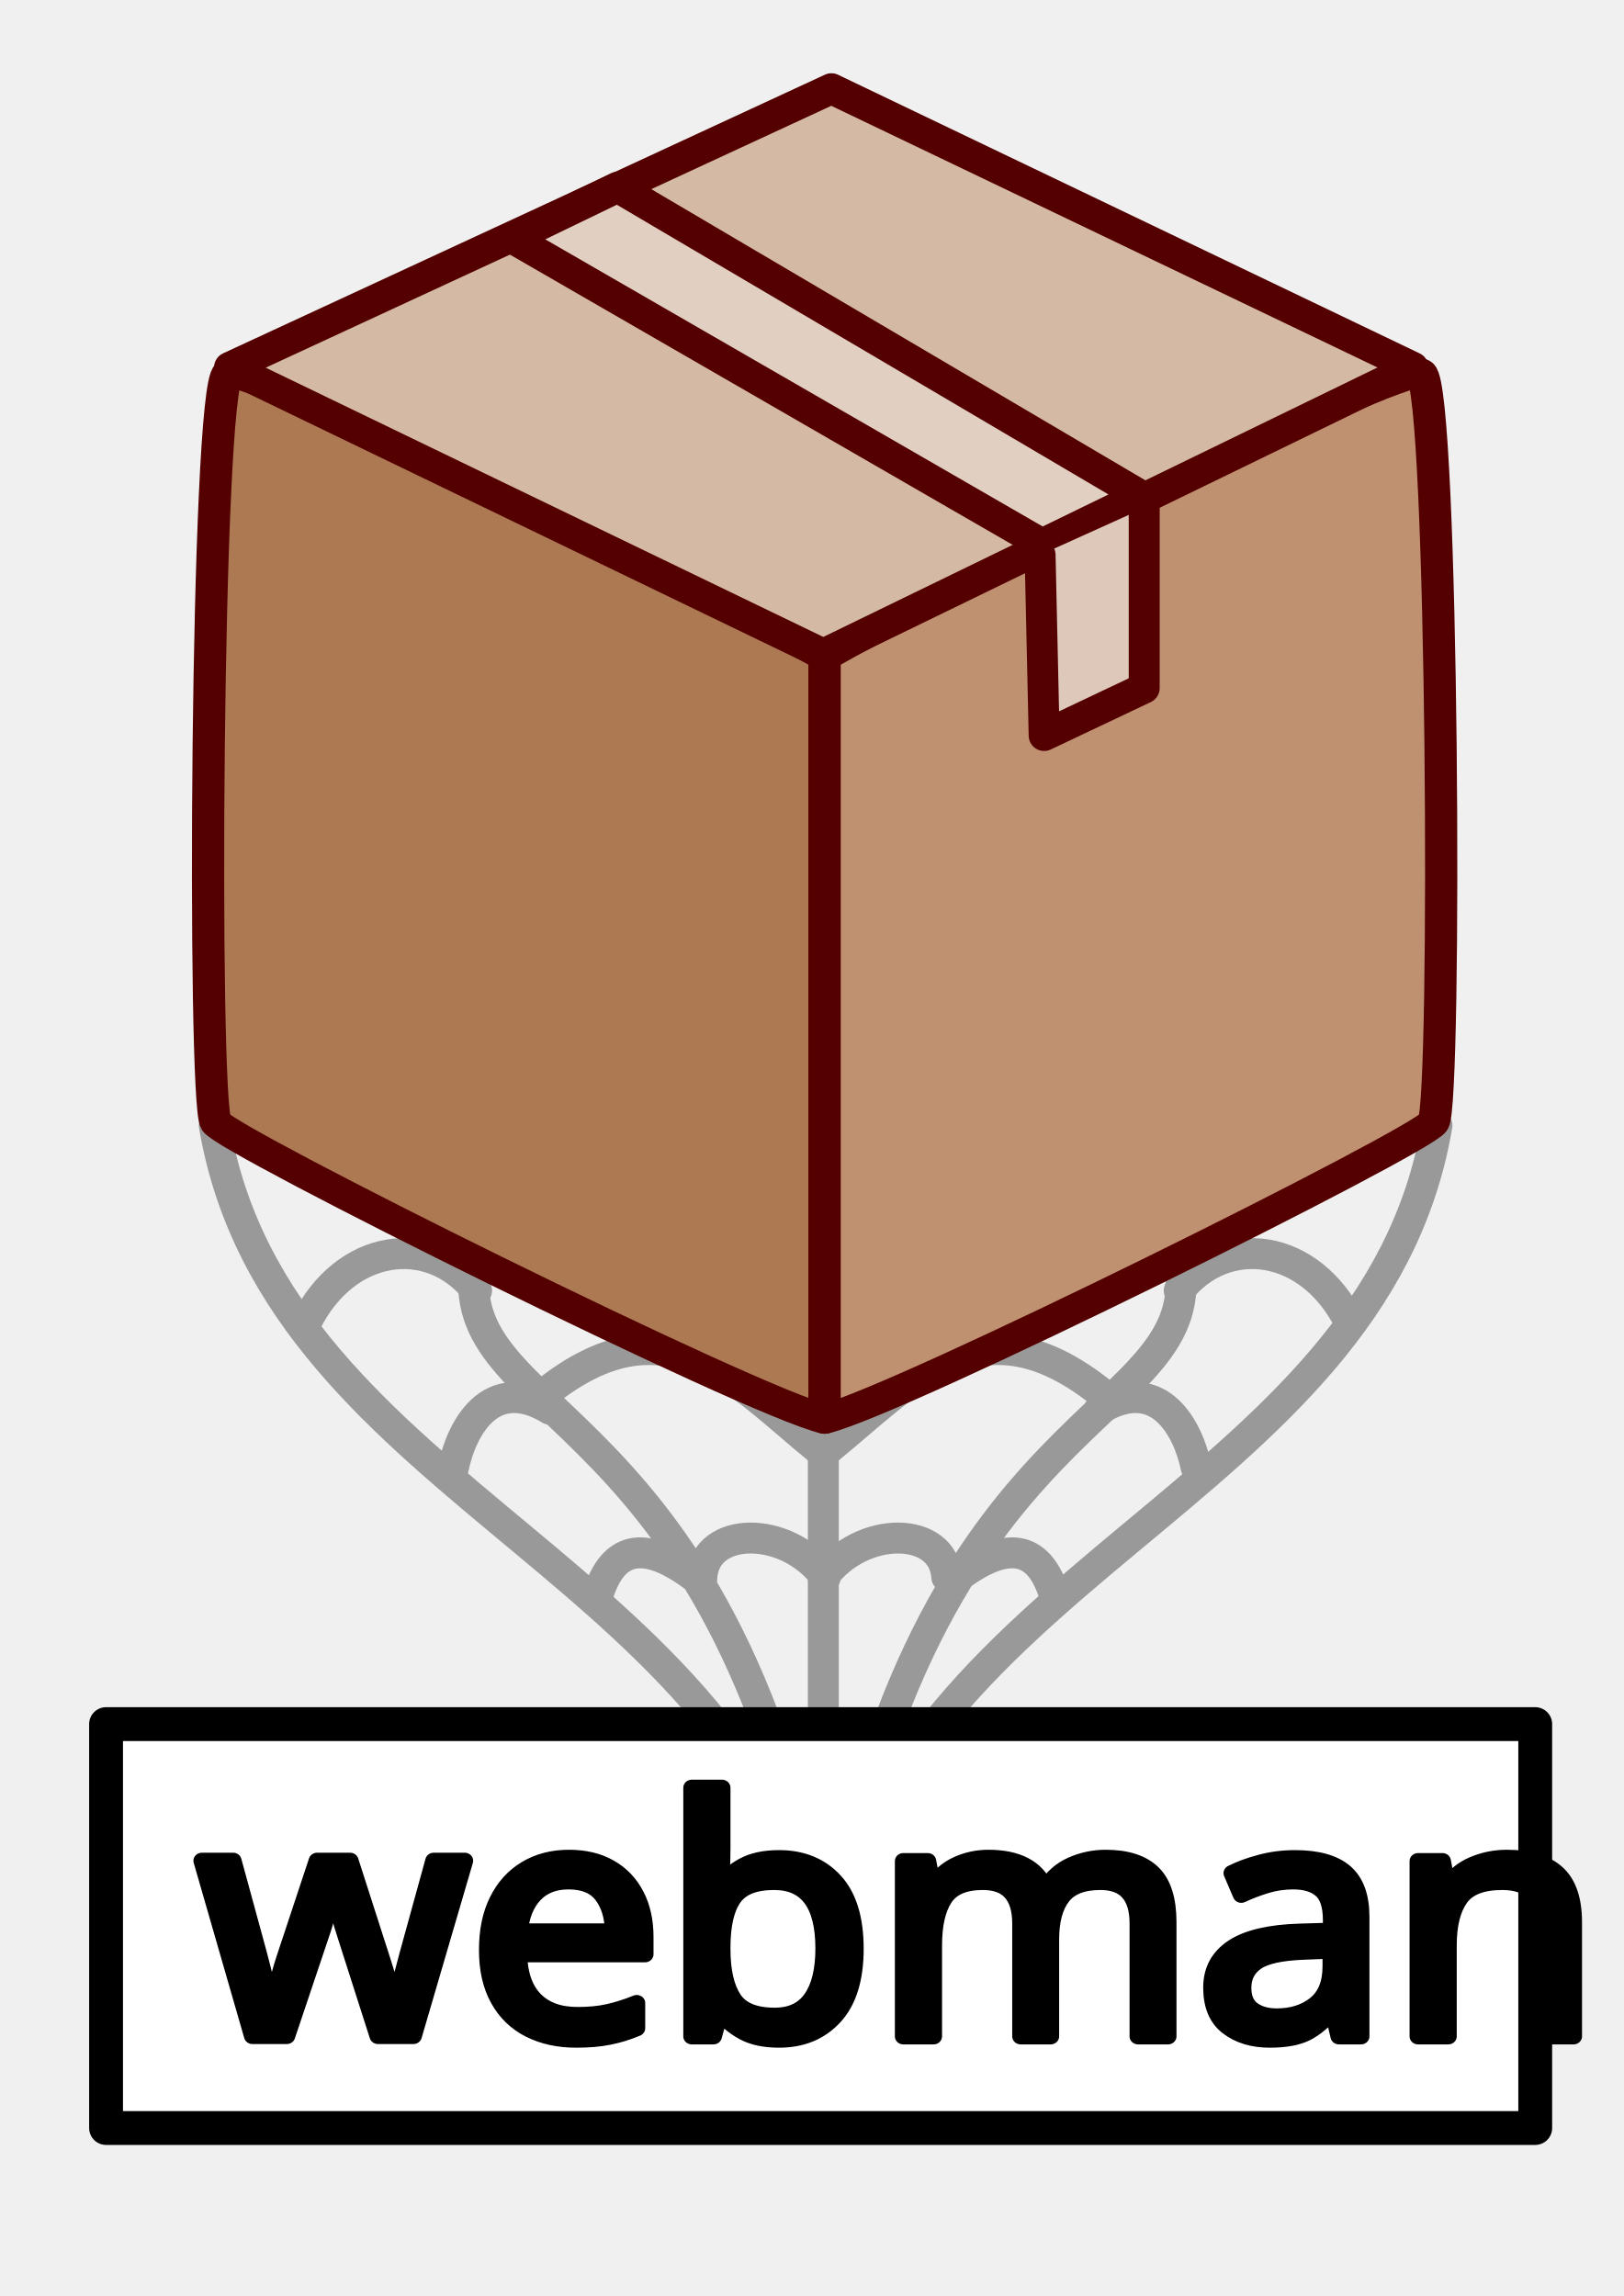
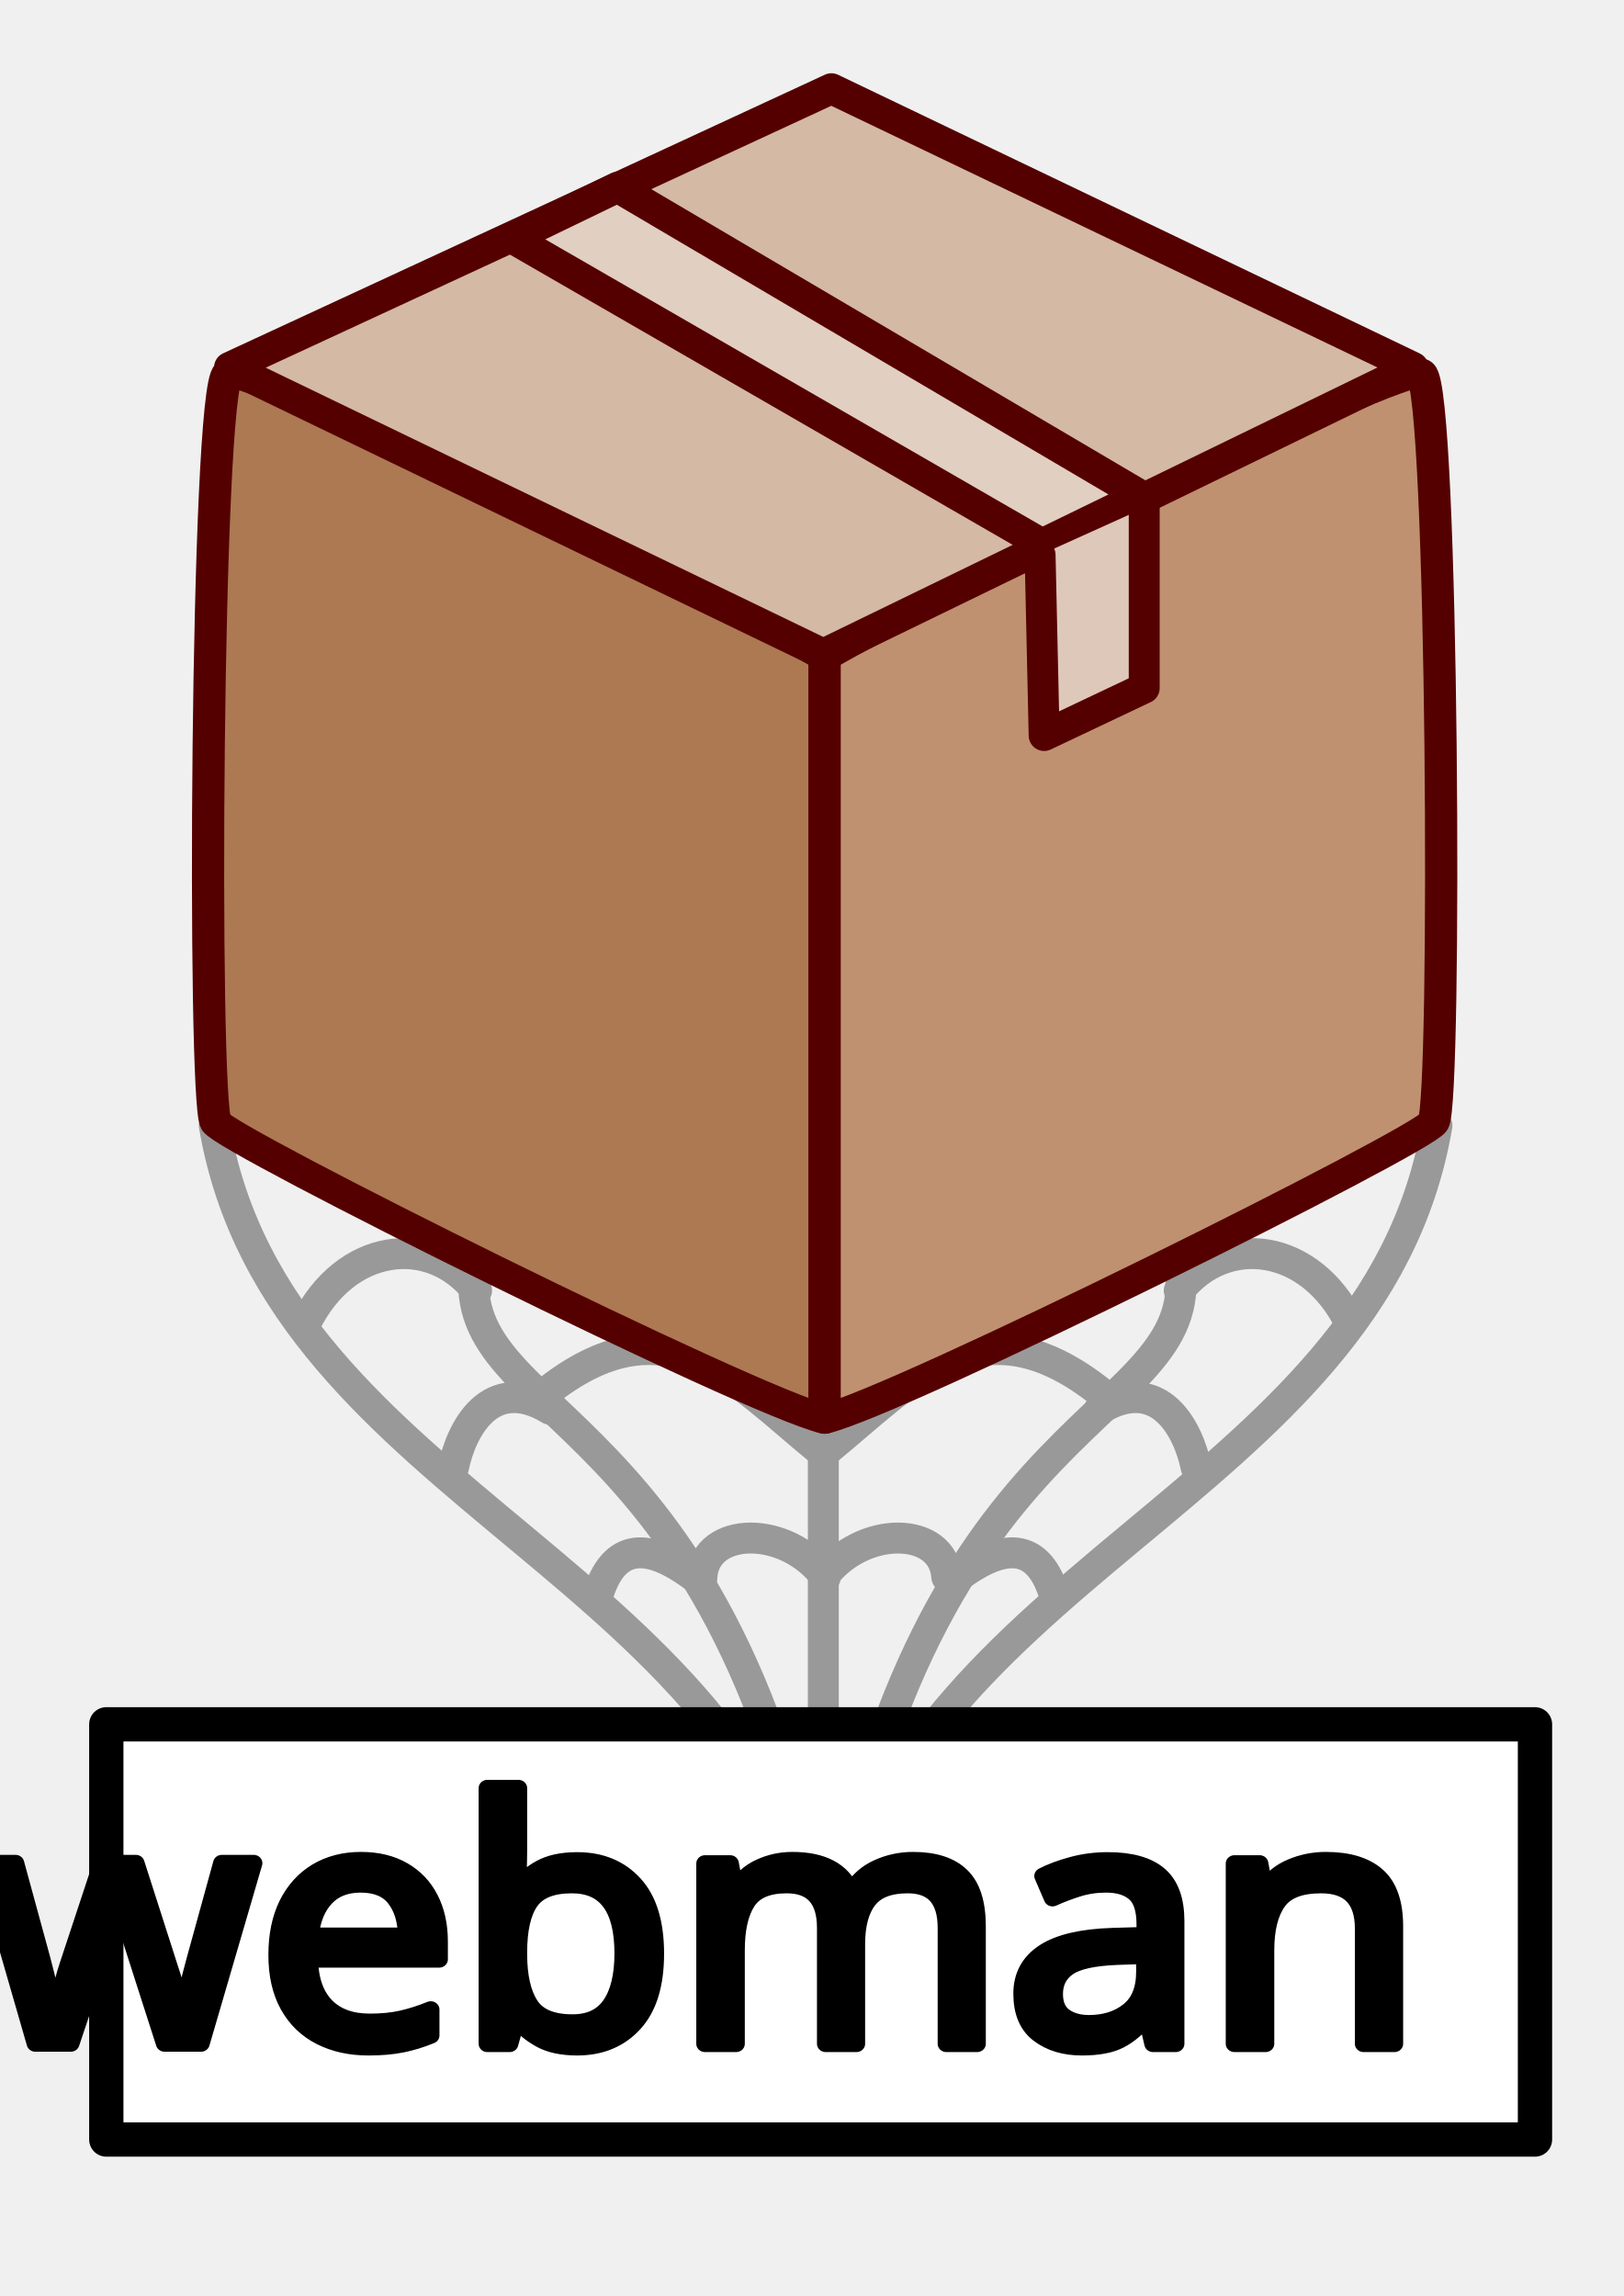
<svg xmlns="http://www.w3.org/2000/svg" width="210mm" height="297mm" viewBox="0 0 210 297" version="1.1" id="svg5" xml:space="preserve">
  <defs id="defs2" />
  <g id="layer2">
    <path style="fill:none;fill-opacity:1;stroke:#999999;stroke-width:4;stroke-linecap:round;stroke-linejoin:round;stroke-dasharray:none" d="m 41.401,183.629 c 5.083,-10.27 16.038,-11.768 22.072,-4.179 m 112.945,4.179 c -5.083,-10.27 -16.038,-11.768 -22.072,-4.179" id="path17435" class="UnoptimicedTransforms" transform="translate(-1.834815,-12.51348)" />
    <path style="fill:none;fill-opacity:1;stroke:#999999;stroke-width:4;stroke-linecap:round;stroke-linejoin:round;stroke-dasharray:none" d="m 32.507,234.94 c 8.19,48.443 71.51,57.62 79.065,109.464 7.554,-51.844 70.875,-61.022 79.065,-109.464" id="path15779" class="UnoptimicedTransforms" transform="translate(-4.790039,-89.34931)" />
    <path style="fill:none;fill-opacity:1;stroke:#999999;stroke-width:4;stroke-linecap:round;stroke-linejoin:round;stroke-dasharray:none" d="M 106.484,252.832 V 181.784" id="path17237" />
    <path style="fill:none;fill-opacity:1;stroke:#999999;stroke-width:4;stroke-linecap:round;stroke-linejoin:round;stroke-dasharray:none" d="m 66.347,252.326 c -3.992,21.422 33.264,17.163 45.45,90.9 m 45.45,-90.9 c 3.992,21.422 -33.264,17.163 -45.45,90.9" id="path17358" class="UnoptimicedTransforms" transform="translate(-4.790039,-89.34931)" />
    <path style="fill:none;fill-opacity:1;stroke:#999999;stroke-width:4;stroke-linecap:round;stroke-linejoin:round;stroke-dasharray:none" d="m 63.445,279.159 c 0.966,-4.823 4.729,-12.244 12.499,-7.506 m 83.547,7.506 c -0.966,-4.823 -4.729,-12.244 -12.499,-7.506" id="path17362" class="UnoptimicedTransforms" transform="translate(-4.790039,-89.34931)" />
    <path style="fill:none;fill-opacity:1;stroke:#999999;stroke-width:4;stroke-linecap:round;stroke-linejoin:round;stroke-dasharray:none" d="m 82.054,295.883 c 2.056,-6.938 6.483,-7.44 13.469,-1.866 m 45.706,1.866 c -2.056,-6.938 -6.483,-7.44 -13.469,-1.866" id="path17362-7" class="UnoptimicedTransforms" transform="translate(-4.790039,-89.34931)" />
    <path style="fill:none;fill-opacity:1;stroke:#999999;stroke-width:4;stroke-linecap:round;stroke-linejoin:round;stroke-dasharray:none" d="m 95.57,293.336 c 0.429,-6.638 10.946,-6.782 15.975,0 m 15.695,0 c -0.429,-6.638 -10.946,-6.782 -15.975,0" id="path17415" class="UnoptimicedTransforms" transform="translate(-4.790039,-89.34931)" />
    <path style="fill:none;fill-opacity:1;stroke:#999999;stroke-width:4;stroke-linecap:round;stroke-linejoin:round;stroke-dasharray:none" d="m 75.215,269.611 c 15.809,-12.684 24.841,-1.42 35.537,7.269 m 36.582,-7.269 c -15.809,-12.684 -24.841,-1.42 -35.537,7.269" id="path17417" class="UnoptimicedTransforms" transform="translate(-4.790039,-89.34931)" />
  </g>
  <g id="layer1">
    <path style="fill:#ac7953;fill-opacity:1;stroke:#550000;stroke-width:3.84;stroke-linecap:round;stroke-linejoin:round;stroke-dasharray:none" id="path10401" d="M 6.279,111.504 C 3.655,113.55 3.249,205.483 4.812,208.42 c 1.264,2.374 63.693,36.105 72.553,38.391 V 148.139 C 64.773,140.089 8.294,109.933 6.279,111.504 Z" transform="matrix(1.085403,0,0,0.9994439,22.67976,-63.12893)" class="UnoptimicedTransforms" />
    <path transform="matrix(-1.085403,0,0,0.9994439,190.6256,-63.12893)" class="UnoptimicedTransforms" id="path14059" d="M 6.279,111.504 C 3.655,113.55 3.249,205.483 4.812,208.42 c 1.264,2.374 63.693,36.105 72.553,38.391 V 148.139 C 64.773,140.089 8.294,109.933 6.279,111.504 Z" style="fill:#bf9170;fill-opacity:1;stroke:#550000;stroke-width:3.84;stroke-linecap:round;stroke-linejoin:round;stroke-dasharray:none" />
    <path style="fill:#d4b9a5;fill-opacity:1;stroke:#550000;stroke-width:4;stroke-linecap:round;stroke-linejoin:round;stroke-dasharray:none" d="m 29.689,47.523 77.84,-36.047 75.228,36.047 -76.273,37.091 z" id="path14841" />
    <path style="fill:#e1cfc1;fill-opacity:1;stroke:#550000;stroke-width:4;stroke-linecap:round;stroke-linejoin:round;stroke-dasharray:none" d="m 66.258,30.806 68.519,39.56 12.812,-6.236 -67.719,-39.912 z" id="path14946" />
    <path style="fill:#dec8b9;fill-opacity:1;stroke:#550000;stroke-width:4;stroke-linecap:round;stroke-linejoin:round;stroke-dasharray:none" d="m 134.52,71.782 0.522,23.362 12.944,-6.137 V 65.7" id="path14997" />
  </g>
-   <rect style="fill:#ffffff;stroke:#000000;stroke-width:4.377;stroke-linecap:round;stroke-linejoin:round;stroke-dasharray:none" id="rect2478" width="184.838" height="52.248" x="13.718" y="223.022" />
-   <text xml:space="preserve" style="font-size:43.385px;fill:#000000;stroke:#000000;stroke-width:2.136;stroke-linecap:round;stroke-linejoin:round;stroke-dasharray:none" x="24.971" y="270.171" id="text363" transform="scale(1.02566,0.9749816)">
-     <tspan id="tspan361" style="font-style:normal;font-variant:normal;font-weight:normal;font-stretch:normal;font-family:'MesloLGS Nerd Font';-inkscape-font-specification:'MesloLGS Nerd Font';fill:#000000;stroke:#000000;stroke-width:2.136;stroke-dasharray:none" x="24.971" y="270.171">webman</tspan>
+   <rect style="fill:#ffffff;stroke:#000000;stroke-width:4.437;stroke-linecap:round;stroke-linejoin:round;stroke-dasharray:none" id="rect2478" width="184.778" height="53.706" x="13.748" y="223.052" />
+   <text xml:space="preserve" style="font-size:44.628px;text-align:center;text-anchor:middle;fill:#000000;stroke:#000000;stroke-width:2.197;stroke-linecap:round;stroke-linejoin:round;stroke-dasharray:none" x="105.164" y="271.161" id="text363" transform="scale(1.02566,0.9749816)">
+     <tspan id="tspan361" style="font-style:normal;font-variant:normal;font-weight:normal;font-stretch:normal;font-family:'Lucida Console';-inkscape-font-specification:'Lucida Console';text-align:center;text-anchor:middle;fill:#000000;stroke:#000000;stroke-width:2.197;stroke-dasharray:none" x="105.164" y="271.161">webman</tspan>
  </text>
</svg>
